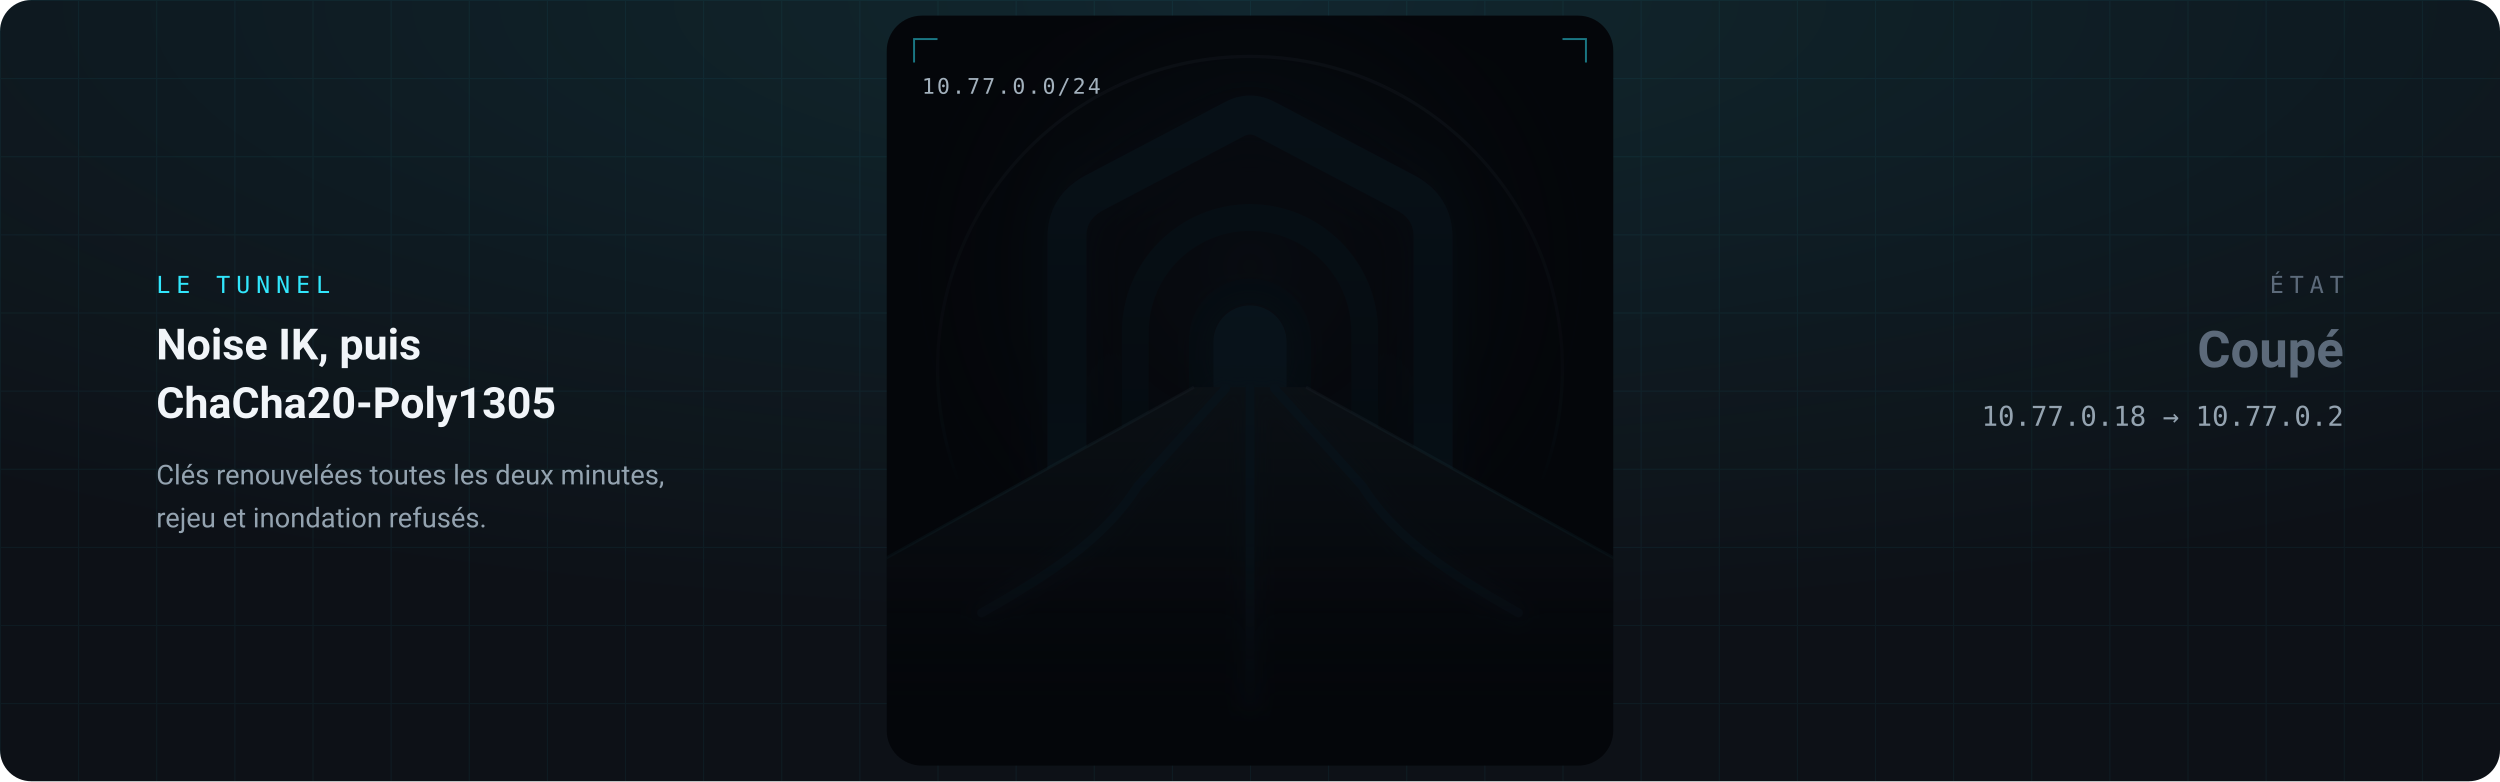
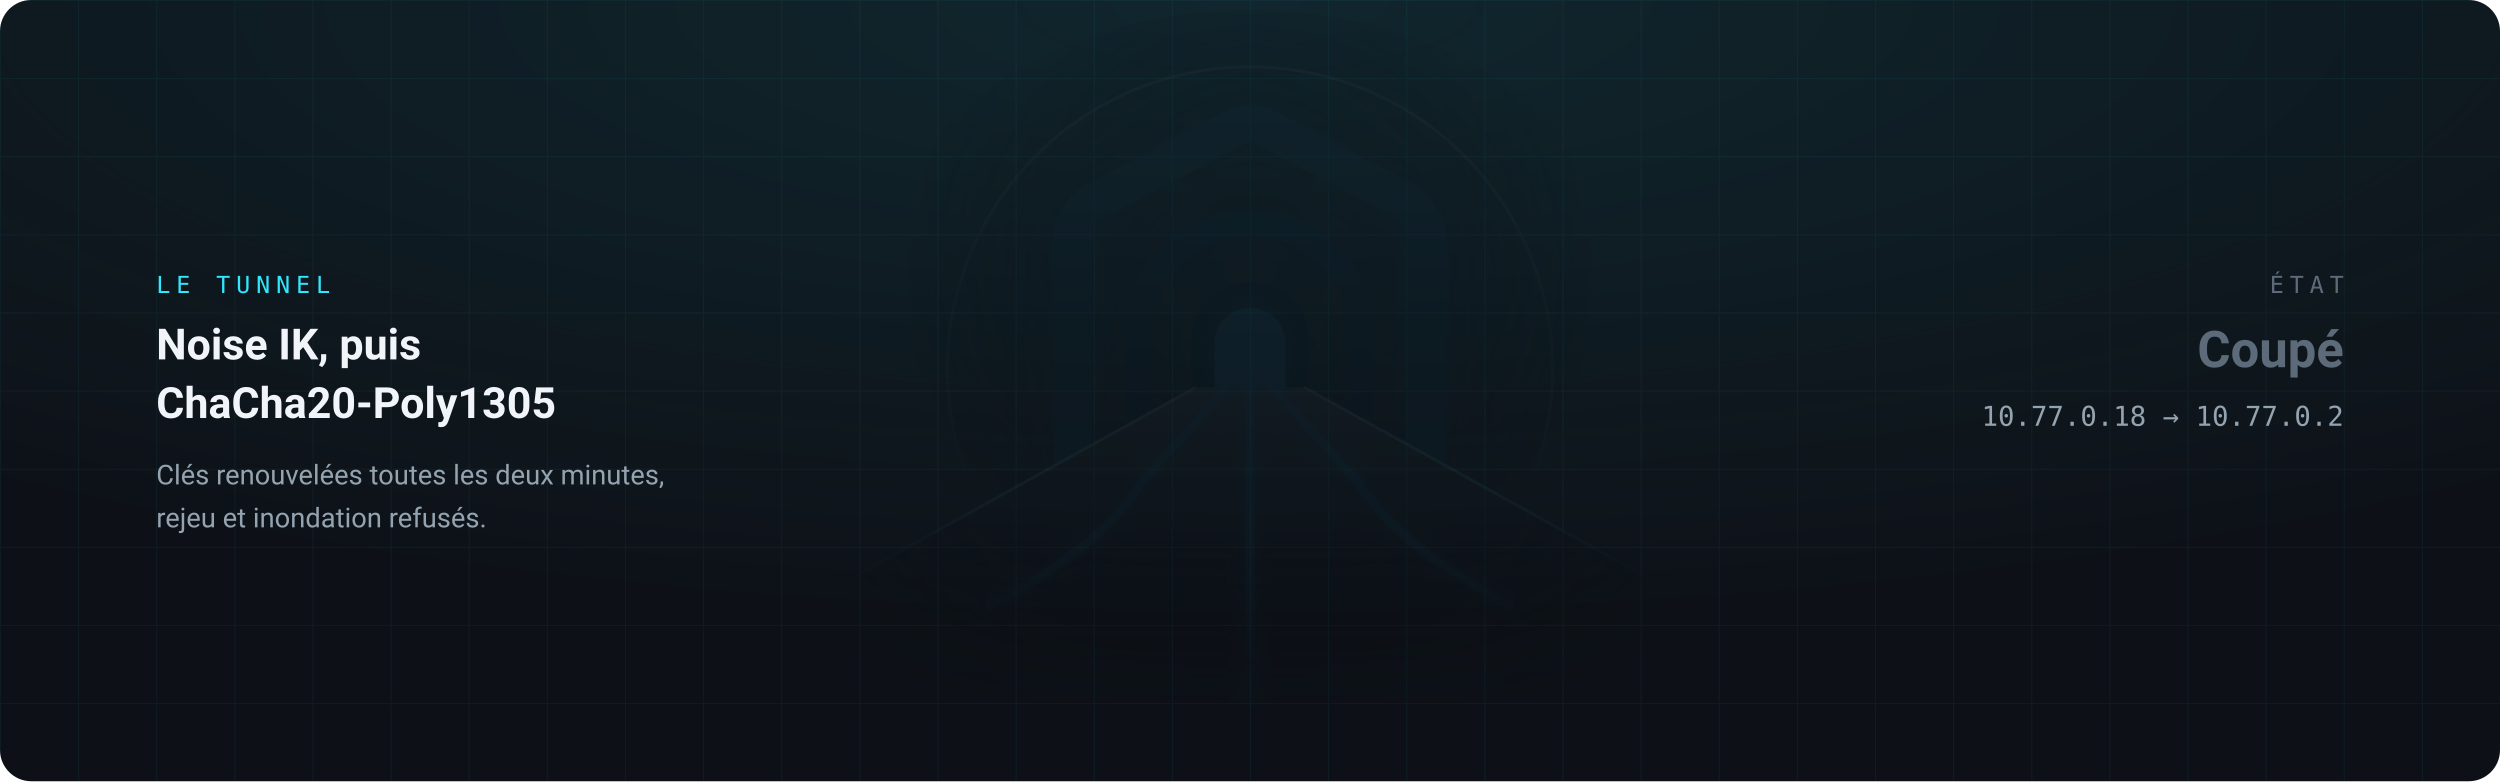
<svg xmlns="http://www.w3.org/2000/svg" viewBox="0 0 1280 400" width="1280" height="400" role="img" aria-label="Le tunnel du logo de CyberSas, animé exactement comme sur l'accueil de l'appli : coupé, il n'en reste qu'un fantôme bleu nuit ; à l'allumage, le halo, les arches, la maison puis les câbles s'allument l'un après l'autre et les paquets entrent ; à l'extinction, tout s'éteint dans l'ordre inverse. À gauche : Noise IK, puis ChaCha20-Poly1305, clés renouvelées toutes les deux minutes. À droite, l'état : coupé, connexion, connecté, coupure.">
  <defs>
    <filter id="halo" x="-50%" y="-50%" width="200%" height="200%">
      <feGaussianBlur stdDeviation="6" result="b" />
      <feMerge>
        <feMergeNode in="b" />
        <feMergeNode in="SourceGraphic" />
      </feMerge>
    </filter>
    <filter id="doux" x="-50%" y="-50%" width="200%" height="200%">
      <feGaussianBlur stdDeviation="3" result="b" />
      <feMerge>
        <feMergeNode in="b" />
        <feMergeNode in="SourceGraphic" />
      </feMerge>
    </filter>
    <filter id="flou" x="-50%" y="-50%" width="200%" height="200%">
      <feGaussianBlur stdDeviation="8" />
    </filter>
    <pattern id="grille" width="40" height="40" patternUnits="userSpaceOnUse">
      <path d="M40 0H0V40" fill="none" stroke="#31E7FD" stroke-opacity="0.05" />
    </pattern>
    <radialGradient id="lueur" cx="50%" cy="0%" r="80%">
      <stop offset="0" stop-color="#31E7FD" stop-opacity="0.10" />
      <stop offset="1" stop-color="#31E7FD" stop-opacity="0" />
    </radialGradient>
    <marker id="pCYAN" viewBox="0 0 10 10" refX="9" refY="5" markerWidth="7" markerHeight="7" orient="auto-start-reverse">
      <path d="M0 0.8 L9.2 5 L0 9.2 Z" fill="#31E7FD" />
    </marker>
    <marker id="pBLEU" viewBox="0 0 10 10" refX="9" refY="5" markerWidth="7" markerHeight="7" orient="auto-start-reverse">
      <path d="M0 0.8 L9.2 5 L0 9.2 Z" fill="#01B9FD" />
    </marker>
    <marker id="pVERT" viewBox="0 0 10 10" refX="9" refY="5" markerWidth="7" markerHeight="7" orient="auto-start-reverse">
      <path d="M0 0.8 L9.2 5 L0 9.2 Z" fill="#3DDC97" />
    </marker>
    <marker id="pROUGE" viewBox="0 0 10 10" refX="9" refY="5" markerWidth="7" markerHeight="7" orient="auto-start-reverse">
      <path d="M0 0.8 L9.2 5 L0 9.2 Z" fill="#FF5C63" />
    </marker>
    <marker id="pFIL" viewBox="0 0 10 10" refX="9" refY="5" markerWidth="7" markerHeight="7" orient="auto-start-reverse">
      <path d="M0 0.8 L9.2 5 L0 9.2 Z" fill="#2F3A47" />
    </marker>
    <marker id="pDISCRET" viewBox="0 0 10 10" refX="9" refY="5" markerWidth="7" markerHeight="7" orient="auto-start-reverse">
      <path d="M0 0.8 L9.2 5 L0 9.2 Z" fill="#5C6A7A" />
    </marker>
  </defs>
  <rect width="1280" height="400" rx="16" fill="#0D1117" />
  <rect width="1280" height="400" rx="16" fill="url(#grille)" />
  <rect width="1280" height="400" rx="16" fill="url(#lueur)" />
  <defs>
    <filter id="tFlou8" filterUnits="userSpaceOnUse" x="-120" y="-120" width="560" height="560">
      <feGaussianBlur stdDeviation="8" />
    </filter>
    <filter id="tFlou4" filterUnits="userSpaceOnUse" x="-120" y="-120" width="560" height="560">
      <feGaussianBlur stdDeviation="4" />
    </filter>
    <filter id="tFlou4p" x="-100%" y="-100%" width="300%" height="300%">
      <feGaussianBlur stdDeviation="4" />
    </filter>
    <filter id="tNuit" filterUnits="userSpaceOnUse" x="-120" y="-120" width="560" height="560" color-interpolation-filters="sRGB">
      <feColorMatrix type="matrix" values=".016 .032 .006 0 .012  .038 .075 .014 0 .03  .052 .102 .019 0 .045  0 0 0 1 0" />
    </filter>
    <clipPath id="tDessus">
      <path d="M-60 -60 H350 V260 L167 159.5 H121 L-60 260 Z" />
    </clipPath>
-     <clipPath id="tCadre">
-       <rect x="454" y="8" width="372" height="384" rx="18" />
-     </clipPath>
+     <radialGradient id="tFondu" cx="640" cy="181.4" r="260.4" gradientUnits="userSpaceOnUse">
+       <stop offset="0.62" stop-color="#fff" />
+       <stop offset="1" stop-color="#fff" stop-opacity="0" />
+     </radialGradient>
+     <mask id="tCadre" maskUnits="userSpaceOnUse" x="230" y="-186" width="820" height="772">
+       <rect x="230" y="-186" width="820" height="772" fill="url(#tFondu)" />
+     </mask>
    <linearGradient id="tGMaison" x1="0" y1="44" x2="0" y2="200" gradientUnits="userSpaceOnUse">
      <stop offset="0" stop-color="#2DEBFF" stop-opacity="1" />
      <stop offset="0.25" stop-color="#18DDFF" stop-opacity="1" />
      <stop offset="0.6" stop-color="#0AA8FF" stop-opacity="1" />
      <stop offset="1" stop-color="#1FD2FF" stop-opacity="1" />
    </linearGradient>
    <linearGradient id="tGA1" x1="0" y1="88" x2="0" y2="200" gradientUnits="userSpaceOnUse">
      <stop offset="0" stop-color="#1CB9DB" stop-opacity="1" />
      <stop offset="0.5" stop-color="#0E8DB8" stop-opacity="1" />
      <stop offset="1" stop-color="#0A6C92" stop-opacity="1" />
    </linearGradient>
    <linearGradient id="tGA2" x1="0" y1="118" x2="0" y2="190" gradientUnits="userSpaceOnUse">
      <stop offset="0" stop-color="#127C9E" stop-opacity="1" />
      <stop offset="1" stop-color="#0A506E" stop-opacity="1" />
    </linearGradient>
    <linearGradient id="tGPorte" x1="0" y1="126" x2="0" y2="160" gradientUnits="userSpaceOnUse">
      <stop offset="0" stop-color="#C4FCFF" stop-opacity="1" />
      <stop offset="1" stop-color="#7DF0FF" stop-opacity="1" />
    </linearGradient>
    <linearGradient id="tGCable" x1="0" y1="160" x2="0" y2="285" gradientUnits="userSpaceOnUse">
      <stop offset="0" stop-color="#8FF4FF" stop-opacity="1" />
      <stop offset="0.5" stop-color="#22DDFB" stop-opacity="1" />
      <stop offset="1" stop-color="#01B9FD" stop-opacity="0" />
    </linearGradient>
    <radialGradient id="tLueurSol" cx="144" cy="162" r="90" gradientUnits="userSpaceOnUse">
      <stop offset="0" stop-color="#31E7FD" stop-opacity="0.32" />
      <stop offset="1" stop-color="#31E7FD" stop-opacity="0" />
    </radialGradient>
    <radialGradient id="tNoyau" cx="-1" cy="-1.5" r="12" gradientUnits="userSpaceOnUse">
      <stop offset="0" stop-color="#6FF1FF" stop-opacity="1" />
      <stop offset="1" stop-color="#14C8EE" stop-opacity="1" />
    </radialGradient>
  </defs>
-   <rect x="454" y="8" width="372" height="384" rx="18" fill="#04060A" />
-   <g clip-path="url(#tCadre)">
-     <g transform="translate(458.2249,8) scale(1.136095)">
+   <g mask="url(#tCadre)">
+     <g transform="translate(463.9053,14) scale(1.100592)">
      <g transform="translate(1.6,-8) scale(1.1)">
        <g opacity="0.4">
          <defs>
            <radialGradient id="offCiel" cx="144" cy="110" r="150" gradientUnits="userSpaceOnUse">
              <stop offset="0" stop-color="#0E151C" stop-opacity="0.9" />
              <stop offset="0.6" stop-color="#0A1016" stop-opacity="0.5" />
              <stop offset="1" stop-color="#04060A" stop-opacity="0" />
            </radialGradient>
            <linearGradient id="offAnneau" x1="0" y1="20" x2="0" y2="200" gradientUnits="userSpaceOnUse">
              <stop offset="0" stop-color="#3A4450" stop-opacity="0.32" />
              <stop offset="0.7" stop-color="#3A4450" stop-opacity="0.12" />
              <stop offset="1" stop-color="#31E7FD" stop-opacity="0" />
            </linearGradient>
            <linearGradient id="offSol" x1="0" y1="160" x2="0" y2="300" gradientUnits="userSpaceOnUse">
              <stop offset="0" stop-color="#161D24" stop-opacity="1" />
              <stop offset="0.45" stop-color="#0C1117" stop-opacity="1" />
              <stop offset="1" stop-color="#04060A" stop-opacity="0" />
            </linearGradient>
            <linearGradient id="offBords" x1="0" y1="160" x2="0" y2="250" gradientUnits="userSpaceOnUse">
              <stop offset="0" stop-color="#3A4450" stop-opacity="0.35" />
              <stop offset="1" stop-color="#31E7FD" stop-opacity="0" />
            </linearGradient>
          </defs>
          <ellipse cx="144" cy="120" rx="160" ry="120" fill="url(#offCiel)" />
          <circle cx="144" cy="152" r="128" fill="none" stroke="url(#offAnneau)" stroke-width="1.3" clip-path="url(#tDessus)" />
          <g filter="url(#tNuit)">
            <path d="M69 205 V98 Q69 86 80 80 L137 50 Q144 46 151 50 L208 80 Q219 86 219 98 V205" fill="none" stroke="#31E7FD" stroke-width="22" stroke-linejoin="round" stroke-opacity="0.28" filter="url(#tFlou8)" />
            <path d="M69 205 V98 Q69 86 80 80 L137 50 Q144 46 151 50 L208 80 Q219 86 219 98 V205" fill="none" stroke="url(#tGMaison)" stroke-width="16" stroke-linejoin="round" />
          </g>
          <g filter="url(#tNuit)">
            <path d="M97 200 V137 A47 47 0 0 1 191 137 V200" fill="none" stroke="url(#tGA1)" stroke-width="11" stroke-linejoin="round" />
          </g>
          <g filter="url(#tNuit)">
            <path d="M124 190 V140 A20 20 0 0 1 164 140 V190" fill="none" stroke="url(#tGA2)" stroke-width="10" stroke-linejoin="round" />
          </g>
          <g filter="url(#tNuit)">
            <path d="M129 160 V141 A15 15 0 0 1 159 141 V160 Z" fill="#5FF0FF" fill-opacity="0.7" filter="url(#tFlou8)" />
            <path d="M129 160 V141 A15 15 0 0 1 159 141 V160 Z" fill="url(#tGPorte)" />
          </g>
          <path d="M121 159.5 L167 159.5 L330 250 L330 330 L-42 330 L-42 250 Z" fill="url(#offSol)" />
          <path d="M121 159.5 L-42 250 M167 159.5 L330 250" fill="none" stroke="url(#offBords)" stroke-width="1.2" />
          <g filter="url(#tNuit)" opacity="1">
            <path d="M34 252 C62 236 84 222 98 200 L134 160" fill="none" stroke="#31E7FD" stroke-opacity="0.35" stroke-width="7" stroke-linecap="round" filter="url(#tFlou4)" />
            <path d="M34 252 C62 236 84 222 98 200 L134 160" fill="none" stroke="url(#tGCable)" stroke-width="3.6" stroke-linecap="round" />
            <path d="M144 290 L144 160" fill="none" stroke="#31E7FD" stroke-opacity="0.35" stroke-width="7" stroke-linecap="round" filter="url(#tFlou4)" />
            <path d="M144 290 L144 160" fill="none" stroke="url(#tGCable)" stroke-width="3.6" stroke-linecap="round" />
            <path d="M254 252 C226 236 204 222 190 200 L154 160" fill="none" stroke="#31E7FD" stroke-opacity="0.35" stroke-width="7" stroke-linecap="round" filter="url(#tFlou4)" />
            <path d="M254 252 C226 236 204 222 190 200 L154 160" fill="none" stroke="url(#tGCable)" stroke-width="3.6" stroke-linecap="round" />
          </g>
        </g>
        <defs>
          <radialGradient id="onCiel" cx="144" cy="110" r="150" gradientUnits="userSpaceOnUse">
            <stop offset="0" stop-color="#0A3246" stop-opacity="0.9" />
            <stop offset="0.6" stop-color="#061A26" stop-opacity="0.5" />
            <stop offset="1" stop-color="#04060A" stop-opacity="0" />
          </radialGradient>
          <linearGradient id="onAnneau" x1="0" y1="20" x2="0" y2="200" gradientUnits="userSpaceOnUse">
            <stop offset="0" stop-color="#31E7FD" stop-opacity="0.32" />
            <stop offset="0.7" stop-color="#31E7FD" stop-opacity="0.12" />
            <stop offset="1" stop-color="#31E7FD" stop-opacity="0" />
          </linearGradient>
          <linearGradient id="onSol" x1="0" y1="160" x2="0" y2="300" gradientUnits="userSpaceOnUse">
            <stop offset="0" stop-color="#0E3446" stop-opacity="1" />
            <stop offset="0.45" stop-color="#08202D" stop-opacity="1" />
            <stop offset="1" stop-color="#04060A" stop-opacity="0" />
          </linearGradient>
          <linearGradient id="onBords" x1="0" y1="160" x2="0" y2="250" gradientUnits="userSpaceOnUse">
            <stop offset="0" stop-color="#31E7FD" stop-opacity="0.35" />
            <stop offset="1" stop-color="#31E7FD" stop-opacity="0" />
          </linearGradient>
        </defs>
        <g opacity="0">
          <animate attributeName="opacity" dur="16s" repeatCount="indefinite" calcMode="spline" keyTimes="0;0.094;0.138;0.772;0.822;1" values="0;0;1;1;0;0" keySplines="0 0 1 1;0.25 0.1 0.25 1;0 0 1 1;0.25 0.1 0.25 1;0 0 1 1" />
          <ellipse cx="144" cy="120" rx="160" ry="120" fill="url(#onCiel)" />
          <circle cx="144" cy="152" r="128" fill="none" stroke="url(#onAnneau)" stroke-width="1.3" clip-path="url(#tDessus)" />
        </g>
        <g>
          <g opacity="0">
            <animate attributeName="opacity" dur="16s" repeatCount="indefinite" calcMode="spline" keyTimes="0;0.166;0.191;0.697;0.725;1" values="0;0;1;1;0;0" keySplines="0 0 1 1;0.25 0.1 0.25 1;0 0 1 1;0.25 0.1 0.25 1;0 0 1 1" />
            <path d="M69 205 V98 Q69 86 80 80 L137 50 Q144 46 151 50 L208 80 Q219 86 219 98 V205" fill="none" stroke="#31E7FD" stroke-width="22" stroke-linejoin="round" stroke-opacity="0.2" filter="url(#tFlou8)">
              <animate attributeName="stroke-opacity" dur="3s" repeatCount="indefinite" keyTimes="0;0.5;1" values="0.2;0.38;0.2" />
            </path>
            <path d="M69 205 V98 Q69 86 80 80 L137 50 Q144 46 151 50 L208 80 Q219 86 219 98 V205" fill="none" stroke="url(#tGMaison)" stroke-width="16" stroke-linejoin="round" />
          </g>
        </g>
        <g>
          <g opacity="0">
            <animate attributeName="opacity" dur="16s" repeatCount="indefinite" calcMode="spline" keyTimes="0;0.144;0.169;0.722;0.75;1" values="0;0;1;1;0;0" keySplines="0 0 1 1;0.25 0.1 0.25 1;0 0 1 1;0.25 0.1 0.25 1;0 0 1 1" />
            <path d="M97 200 V137 A47 47 0 0 1 191 137 V200" fill="none" stroke="url(#tGA1)" stroke-width="11" stroke-linejoin="round" />
          </g>
        </g>
        <g>
          <g opacity="0">
            <animate attributeName="opacity" dur="16s" repeatCount="indefinite" calcMode="spline" keyTimes="0;0.122;0.147;0.747;0.775;1" values="0;0;1;1;0;0" keySplines="0 0 1 1;0.25 0.1 0.25 1;0 0 1 1;0.25 0.1 0.25 1;0 0 1 1" />
            <path d="M124 190 V140 A20 20 0 0 1 164 140 V190" fill="none" stroke="url(#tGA2)" stroke-width="10" stroke-linejoin="round" />
          </g>
        </g>
        <g>
          <g opacity="0">
            <animate attributeName="opacity" dur="16s" repeatCount="indefinite" calcMode="spline" keyTimes="0;0.094;0.138;0.772;0.822;1" values="0;0;1;1;0;0" keySplines="0 0 1 1;0.25 0.1 0.25 1;0 0 1 1;0.25 0.1 0.25 1;0 0 1 1" />
            <path d="M129 160 V141 A15 15 0 0 1 159 141 V160 Z" fill="#5FF0FF" fill-opacity="0.5" filter="url(#tFlou8)">
              <animate attributeName="fill-opacity" dur="3s" repeatCount="indefinite" keyTimes="0;0.5;1" values="0.5;0.9;0.5" />
            </path>
            <path d="M129 160 V141 A15 15 0 0 1 159 141 V160 Z" fill="url(#tGPorte)" />
          </g>
        </g>
        <g opacity="0">
          <animate attributeName="opacity" dur="16s" repeatCount="indefinite" calcMode="spline" keyTimes="0;0.094;0.138;0.772;0.822;1" values="0;0;1;1;0;0" keySplines="0 0 1 1;0.25 0.1 0.25 1;0 0 1 1;0.25 0.1 0.25 1;0 0 1 1" />
          <path d="M121 159.5 L167 159.5 L330 250 L330 330 L-42 330 L-42 250 Z" fill="url(#onSol)" />
          <path d="M121 159.5 L167 159.5 L330 250 L330 330 L-42 330 L-42 250 Z" fill="url(#tLueurSol)" />
          <path d="M121 159.5 L-42 250 M167 159.5 L330 250" fill="none" stroke="url(#onBords)" stroke-width="1.2" />
        </g>
        <g opacity="0">
          <animate attributeName="opacity" dur="16s" repeatCount="indefinite" calcMode="discrete" keyTimes="0;0.188;0.694" values="0;1;0" />
          <path d="M34 252 C62 236 84 222 98 200 L134 160" fill="none" stroke="#31E7FD" stroke-opacity="0.35" stroke-width="7" stroke-linecap="round" filter="url(#tFlou4)" pathLength="100" stroke-dasharray="100 200" stroke-dashoffset="100">
            <animate attributeName="stroke-dashoffset" dur="16s" repeatCount="indefinite" calcMode="spline" keyTimes="0;0.188;0.256;0.625;0.694;1" values="100;100;0;0;-100;-100" keySplines="0 0 1 1;0.2 0 0.5 1;0 0 1 1;0.5 0 0.8 1;0 0 1 1" />
          </path>
          <path d="M34 252 C62 236 84 222 98 200 L134 160" fill="none" stroke="url(#tGCable)" stroke-width="3.6" stroke-linecap="round" pathLength="100" stroke-dasharray="100 200" stroke-dashoffset="100">
            <animate attributeName="stroke-dashoffset" dur="16s" repeatCount="indefinite" calcMode="spline" keyTimes="0;0.188;0.256;0.625;0.694;1" values="100;100;0;0;-100;-100" keySplines="0 0 1 1;0.2 0 0.5 1;0 0 1 1;0.5 0 0.8 1;0 0 1 1" />
          </path>
          <path d="M144 290 L144 160" fill="none" stroke="#31E7FD" stroke-opacity="0.35" stroke-width="7" stroke-linecap="round" filter="url(#tFlou4)" pathLength="100" stroke-dasharray="100 200" stroke-dashoffset="100">
            <animate attributeName="stroke-dashoffset" dur="16s" repeatCount="indefinite" calcMode="spline" keyTimes="0;0.188;0.256;0.625;0.694;1" values="100;100;0;0;-100;-100" keySplines="0 0 1 1;0.2 0 0.5 1;0 0 1 1;0.5 0 0.8 1;0 0 1 1" />
          </path>
          <path d="M144 290 L144 160" fill="none" stroke="url(#tGCable)" stroke-width="3.6" stroke-linecap="round" pathLength="100" stroke-dasharray="100 200" stroke-dashoffset="100">
            <animate attributeName="stroke-dashoffset" dur="16s" repeatCount="indefinite" calcMode="spline" keyTimes="0;0.188;0.256;0.625;0.694;1" values="100;100;0;0;-100;-100" keySplines="0 0 1 1;0.2 0 0.5 1;0 0 1 1;0.5 0 0.8 1;0 0 1 1" />
          </path>
          <path d="M254 252 C226 236 204 222 190 200 L154 160" fill="none" stroke="#31E7FD" stroke-opacity="0.35" stroke-width="7" stroke-linecap="round" filter="url(#tFlou4)" pathLength="100" stroke-dasharray="100 200" stroke-dashoffset="100">
            <animate attributeName="stroke-dashoffset" dur="16s" repeatCount="indefinite" calcMode="spline" keyTimes="0;0.188;0.256;0.625;0.694;1" values="100;100;0;0;-100;-100" keySplines="0 0 1 1;0.2 0 0.5 1;0 0 1 1;0.5 0 0.8 1;0 0 1 1" />
          </path>
          <path d="M254 252 C226 236 204 222 190 200 L154 160" fill="none" stroke="url(#tGCable)" stroke-width="3.6" stroke-linecap="round" pathLength="100" stroke-dasharray="100 200" stroke-dashoffset="100">
            <animate attributeName="stroke-dashoffset" dur="16s" repeatCount="indefinite" calcMode="spline" keyTimes="0;0.188;0.256;0.625;0.694;1" values="100;100;0;0;-100;-100" keySplines="0 0 1 1;0.2 0 0.5 1;0 0 1 1;0.5 0 0.8 1;0 0 1 1" />
          </path>
        </g>
        <g opacity="0">
          <animate attributeName="opacity" dur="16s" repeatCount="indefinite" calcMode="spline" keyTimes="0;0.25;0.275;0.625;0.641;1" values="0;0;1;1;0;0" keySplines="0 0 1 1;0.25 0.1 0.25 1;0 0 1 1;0.25 0.1 0.25 1;0 0 1 1" />
          <g>
            <animateMotion dur="3s" begin="-0s" repeatCount="indefinite" path="M34 252 C62 236 84 222 98 200 L134 160" calcMode="spline" keyTimes="0;1" keyPoints="0;1" keySplines="0.25 0.1 0.6 1" />
            <g opacity="0">
              <animate attributeName="opacity" dur="3s" begin="-0s" repeatCount="indefinite" keyTimes="0;0.14;0.86;1" values="0;1;1;0" />
              <g>
                <animateTransform attributeName="transform" type="scale" dur="3s" begin="-0s" repeatCount="indefinite" calcMode="spline" keyTimes="0;1" values="1.1;0.3" keySplines="0.25 0.1 0.6 1" />
                <ellipse rx="13" ry="10" fill="#31E7FD" fill-opacity="0.35" filter="url(#tFlou4p)" />
                <ellipse rx="10" ry="7.5" fill="url(#tNoyau)" />
                <ellipse rx="10" ry="7.5" fill="none" stroke="#A8F8FF" stroke-width="1.6" />
              </g>
            </g>
          </g>
          <g>
            <animateMotion dur="3s" begin="-1s" repeatCount="indefinite" path="M144 290 L144 160" calcMode="spline" keyTimes="0;1" keyPoints="0;1" keySplines="0.25 0.1 0.6 1" />
            <g opacity="0">
              <animate attributeName="opacity" dur="3s" begin="-1s" repeatCount="indefinite" keyTimes="0;0.14;0.86;1" values="0;1;1;0" />
              <g>
                <animateTransform attributeName="transform" type="scale" dur="3s" begin="-1s" repeatCount="indefinite" calcMode="spline" keyTimes="0;1" values="1.1;0.3" keySplines="0.25 0.1 0.6 1" />
                <ellipse rx="13" ry="10" fill="#31E7FD" fill-opacity="0.35" filter="url(#tFlou4p)" />
                <ellipse rx="10" ry="7.5" fill="url(#tNoyau)" />
                <ellipse rx="10" ry="7.5" fill="none" stroke="#A8F8FF" stroke-width="1.6" />
              </g>
            </g>
          </g>
          <g>
            <animateMotion dur="3s" begin="-2s" repeatCount="indefinite" path="M254 252 C226 236 204 222 190 200 L154 160" calcMode="spline" keyTimes="0;1" keyPoints="0;1" keySplines="0.25 0.1 0.6 1" />
            <g opacity="0">
              <animate attributeName="opacity" dur="3s" begin="-2s" repeatCount="indefinite" keyTimes="0;0.14;0.86;1" values="0;1;1;0" />
              <g>
                <animateTransform attributeName="transform" type="scale" dur="3s" begin="-2s" repeatCount="indefinite" calcMode="spline" keyTimes="0;1" values="1.1;0.3" keySplines="0.25 0.1 0.6 1" />
                <ellipse rx="13" ry="10" fill="#31E7FD" fill-opacity="0.35" filter="url(#tFlou4p)" />
                <ellipse rx="10" ry="7.5" fill="url(#tNoyau)" />
                <ellipse rx="10" ry="7.5" fill="none" stroke="#A8F8FF" stroke-width="1.6" />
              </g>
            </g>
          </g>
        </g>
      </g>
    </g>
  </g>
-   <path d="M 468 32 V 20 H 480" fill="none" stroke="#31E7FD" stroke-opacity="0.5" />
-   <path d="M 812 32 V 20 H 800" fill="none" stroke="#31E7FD" stroke-opacity="0.5" />
-   <text x="472" y="48" font-family="ui-monospace,SFMono-Regular,Menlo,Consolas,monospace" font-size="11" font-weight="400" fill="#A3B1BD" text-anchor="start" letter-spacing="1.1">10.77.0.0/24</text>
  <text x="80" y="150" font-family="ui-monospace,SFMono-Regular,Menlo,Consolas,monospace" font-size="12" font-weight="400" fill="#31E7FD" text-anchor="start" letter-spacing="3">LE TUNNEL</text>
  <text x="80" y="184" font-family="system-ui,-apple-system,Segoe UI,Roboto,Helvetica,Arial,sans-serif" font-size="22" font-weight="600" fill="#F1F5F9" text-anchor="start">Noise IK, puis</text>
  <text x="80" y="214" font-family="system-ui,-apple-system,Segoe UI,Roboto,Helvetica,Arial,sans-serif" font-size="22" font-weight="600" fill="#F1F5F9" text-anchor="start">ChaCha20-Poly1305</text>
  <text x="80" y="248" font-family="system-ui,-apple-system,Segoe UI,Roboto,Helvetica,Arial,sans-serif" font-size="14" font-weight="400" fill="#94A3B0" text-anchor="start">Clés renouvelées toutes les deux minutes,</text>
  <text x="80" y="270" font-family="system-ui,-apple-system,Segoe UI,Roboto,Helvetica,Arial,sans-serif" font-size="14" font-weight="400" fill="#94A3B0" text-anchor="start">rejeu et inondation refusés.</text>
  <text x="1200" y="150" font-family="ui-monospace,SFMono-Regular,Menlo,Consolas,monospace" font-size="12" font-weight="400" fill="#5C6A7A" text-anchor="end" letter-spacing="3">ÉTAT</text>
  <g opacity="1">
    <animate attributeName="opacity" dur="16s" repeatCount="indefinite" keyTimes="0;0.094;0.098;0.822;0.826;1" values="1;1;0;0;1;1" />
    <text x="1200" y="188" font-family="system-ui,-apple-system,Segoe UI,Roboto,Helvetica,Arial,sans-serif" font-size="26" font-weight="600" fill="#5C6A7A" text-anchor="end">Coupé</text>
  </g>
  <g opacity="0">
    <animate attributeName="opacity" dur="16s" repeatCount="indefinite" keyTimes="0;0.094;0.098;0.275;0.279;1" values="0;0;1;1;0;0" />
    <text x="1200" y="188" font-family="system-ui,-apple-system,Segoe UI,Roboto,Helvetica,Arial,sans-serif" font-size="26" font-weight="600" fill="#94A3B0" text-anchor="end">Connexion…</text>
  </g>
  <g opacity="0">
    <animate attributeName="opacity" dur="16s" repeatCount="indefinite" keyTimes="0;0.275;0.279;0.625;0.629;1" values="0;0;1;1;0;0" />
    <text x="1200" y="188" font-family="system-ui,-apple-system,Segoe UI,Roboto,Helvetica,Arial,sans-serif" font-size="26" font-weight="600" fill="#31E7FD" text-anchor="end">Connecté</text>
  </g>
  <g opacity="0">
    <animate attributeName="opacity" dur="16s" repeatCount="indefinite" keyTimes="0;0.625;0.629;0.822;0.826;1" values="0;0;1;1;0;0" />
    <text x="1200" y="188" font-family="system-ui,-apple-system,Segoe UI,Roboto,Helvetica,Arial,sans-serif" font-size="26" font-weight="600" fill="#94A3B0" text-anchor="end">Coupure…</text>
  </g>
  <text x="1200" y="218" font-family="ui-monospace,SFMono-Regular,Menlo,Consolas,monospace" font-size="14" font-weight="400" fill="#94A3B0" text-anchor="end">10.77.0.18 → 10.77.0.2</text>
</svg>
